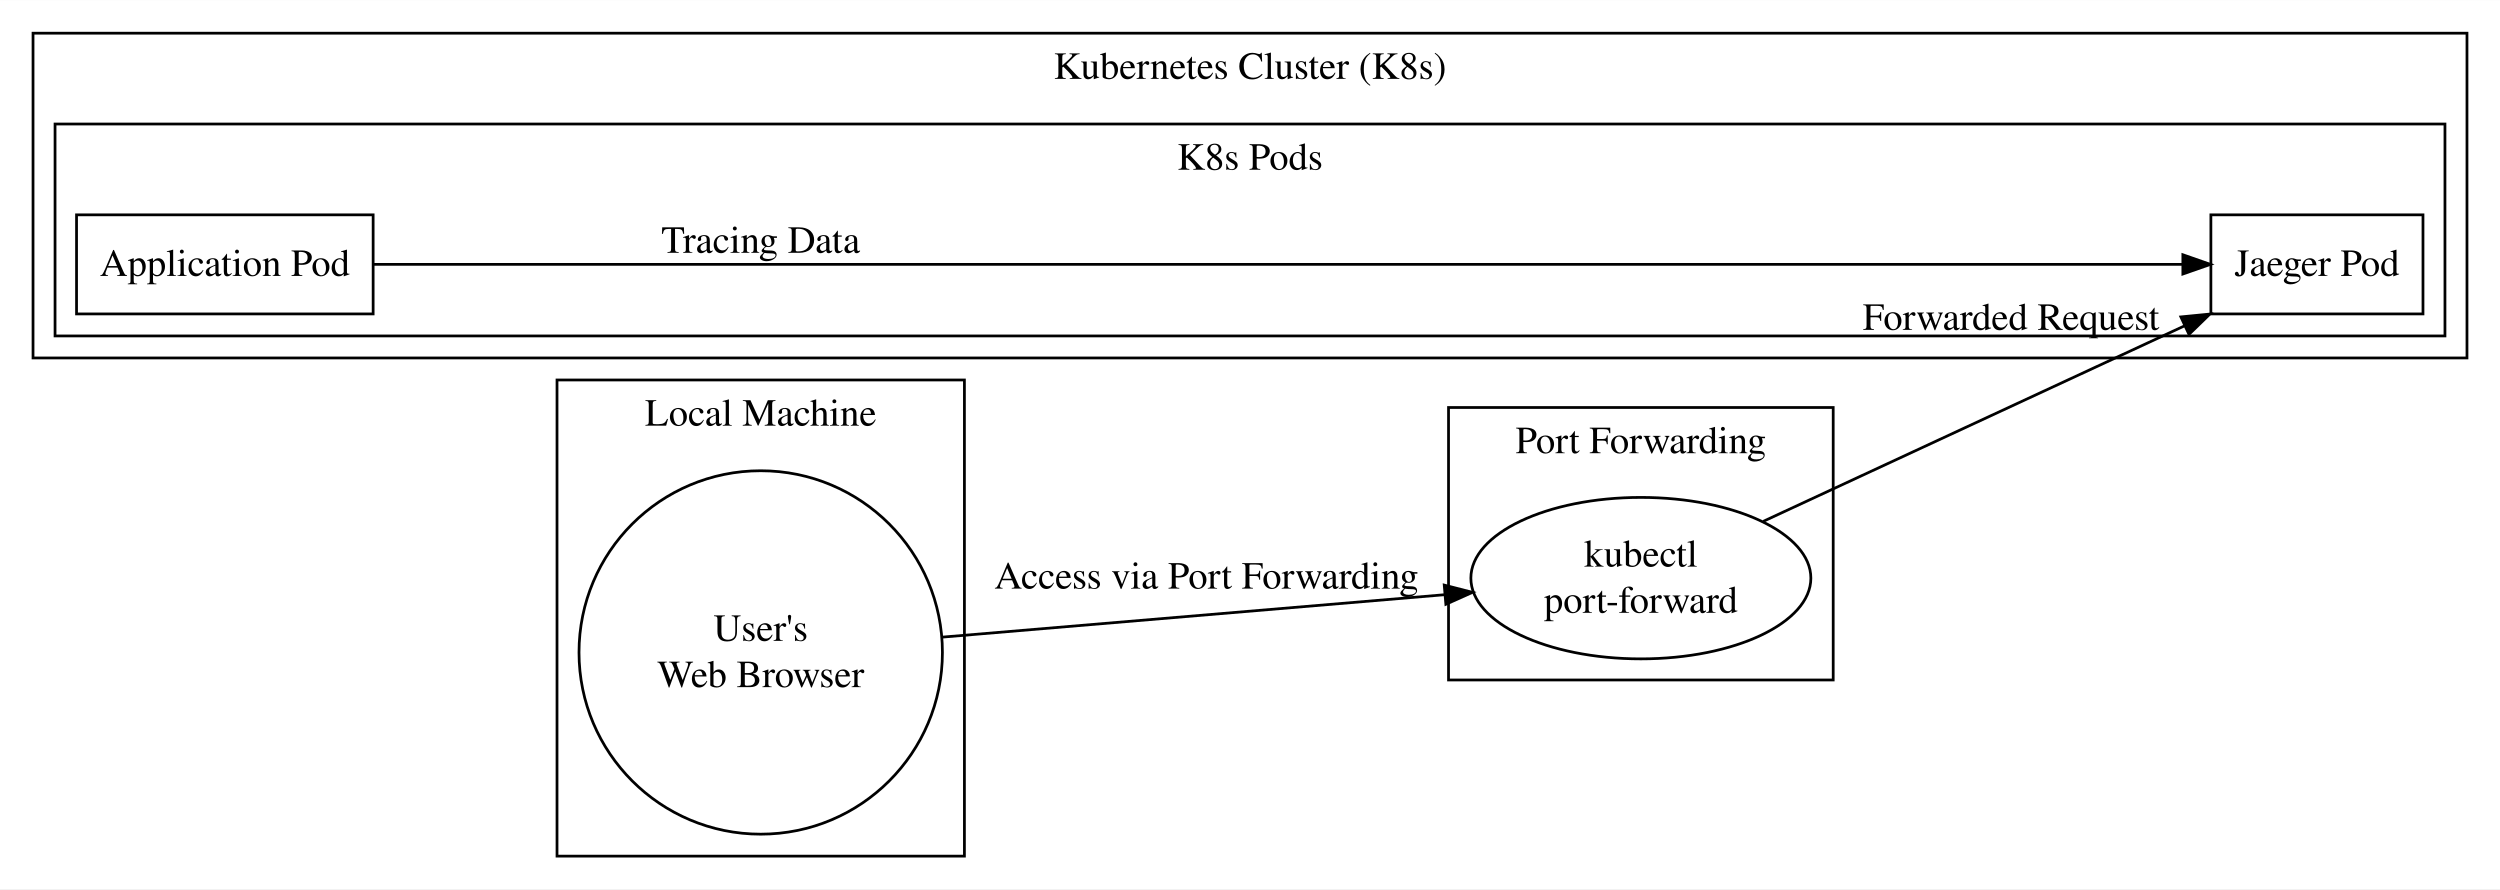
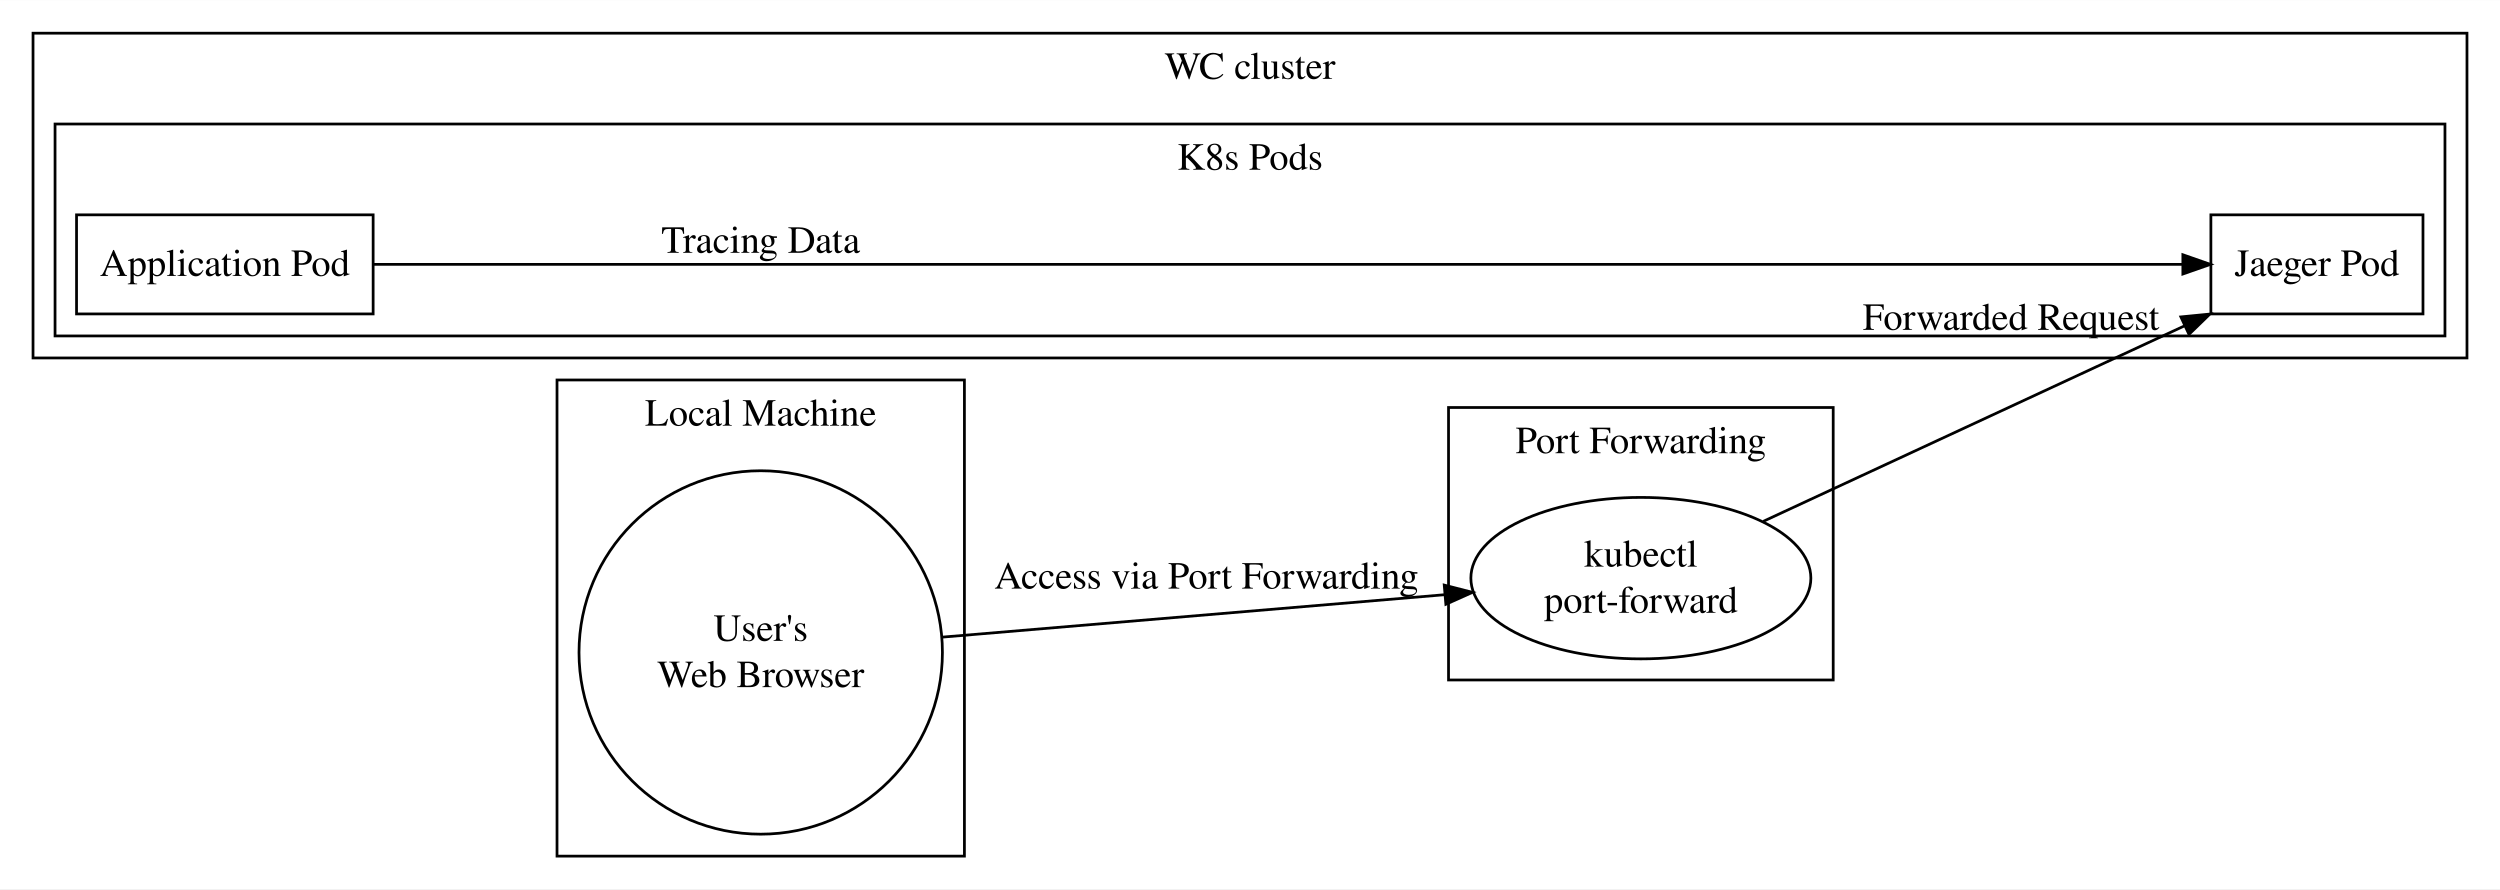
<svg xmlns="http://www.w3.org/2000/svg" width="908pt" height="323pt" viewBox="0.00 0.00 908.33 323.00">
  <g id="graph0" class="graph" transform="scale(1 1) rotate(0) translate(4 319)">
    <polygon fill="#ffffff" stroke="transparent" points="-4,4 -4,-319 904.333,-319 904.333,4 -4,4" />
    <g id="clust1" class="cluster">
      <polygon fill="none" stroke="#000000" points="8,-189 8,-307 892.333,-307 892.333,-189 8,-189" />
-       <text text-anchor="middle" x="450.166" y="-290.4" font-family="Times,serif" font-size="14.00" fill="#000000">Kubernetes Cluster (K8s)</text>
+       <text text-anchor="middle" x="450.166" y="-290.4" font-family="Times,serif" font-size="14.00" fill="#000000">WC cluster</text>
    </g>
    <g id="clust2" class="cluster">
      <polygon fill="none" stroke="#000000" points="16,-197 16,-274 884.333,-274 884.333,-197 16,-197" />
      <text text-anchor="middle" x="450.166" y="-257.4" font-family="Times,serif" font-size="14.00" fill="#000000">K8s Pods</text>
    </g>
    <g id="clust3" class="cluster">
      <polygon fill="none" stroke="#000000" points="522.296,-72 522.296,-171 662.06,-171 662.06,-72 522.296,-72" />
      <text text-anchor="middle" x="592.178" y="-154.4" font-family="Times,serif" font-size="14.00" fill="#000000">Port Forwarding</text>
    </g>
    <g id="clust4" class="cluster">
      <polygon fill="none" stroke="#000000" points="198.381,-8 198.381,-181 346.402,-181 346.402,-8 198.381,-8" />
      <text text-anchor="middle" x="272.391" y="-164.4" font-family="Times,serif" font-size="14.00" fill="#000000">Local Machine</text>
    </g>
    <g id="node1" class="node">
      <polygon fill="none" stroke="#000000" points="876.348,-241 799.285,-241 799.285,-205 876.348,-205 876.348,-241" />
      <text text-anchor="middle" x="837.817" y="-218.8" font-family="Times,serif" font-size="14.00" fill="#000000">Jaeger Pod</text>
    </g>
    <g id="node2" class="node">
      <polygon fill="none" stroke="#000000" points="131.572,-241 23.809,-241 23.809,-205 131.572,-205 131.572,-241" />
      <text text-anchor="middle" x="77.69" y="-218.8" font-family="Times,serif" font-size="14.00" fill="#000000">Application Pod</text>
    </g>
    <g id="edge3" class="edge">
      <path fill="none" stroke="#000000" d="M131.696,-223C143.924,-223 156.849,-223 168.881,-223 168.881,-223 168.881,-223 592.178,-223 660.459,-223 739.415,-223 788.984,-223" />
      <polygon fill="#000000" stroke="#000000" points="789.101,-226.5 799.101,-223 789.101,-219.5 789.101,-226.5" />
      <text text-anchor="middle" x="272.391" y="-227.2" font-family="Times,serif" font-size="14.00" fill="#000000">Tracing Data</text>
    </g>
    <g id="node3" class="node">
      <ellipse fill="none" stroke="#000000" cx="592.178" cy="-109" rx="61.765" ry="29.331" />
      <text text-anchor="middle" x="592.178" y="-113.2" font-family="Times,serif" font-size="14.00" fill="#000000">kubectl</text>
      <text text-anchor="middle" x="592.178" y="-96.4" font-family="Times,serif" font-size="14.00" fill="#000000">port-forward</text>
    </g>
    <g id="edge2" class="edge">
      <path fill="none" stroke="#000000" d="M636.661,-129.644C679.901,-149.712 745.373,-180.097 789.782,-200.707" />
      <polygon fill="#000000" stroke="#000000" points="788.379,-203.915 798.923,-204.95 791.326,-197.565 788.379,-203.915" />
      <text text-anchor="middle" x="726.681" y="-199.2" font-family="Times,serif" font-size="14.00" fill="#000000">Forwarded Request</text>
    </g>
    <g id="node4" class="node">
      <ellipse fill="none" stroke="#000000" cx="272.391" cy="-82" rx="66.021" ry="66.021" />
      <text text-anchor="middle" x="272.391" y="-86.2" font-family="Times,serif" font-size="14.00" fill="#000000">User's</text>
      <text text-anchor="middle" x="272.391" y="-69.4" font-family="Times,serif" font-size="14.00" fill="#000000">Web Browser</text>
    </g>
    <g id="edge1" class="edge">
      <path fill="none" stroke="#000000" d="M338.264,-87.562C391.426,-92.05 466.095,-98.355 520.699,-102.965" />
      <polygon fill="#000000" stroke="#000000" points="520.736,-106.481 530.995,-103.834 521.325,-99.505 520.736,-106.481" />
      <text text-anchor="middle" x="434.349" y="-105.2" font-family="Times,serif" font-size="14.00" fill="#000000">Access via Port Forwarding</text>
    </g>
  </g>
</svg>
